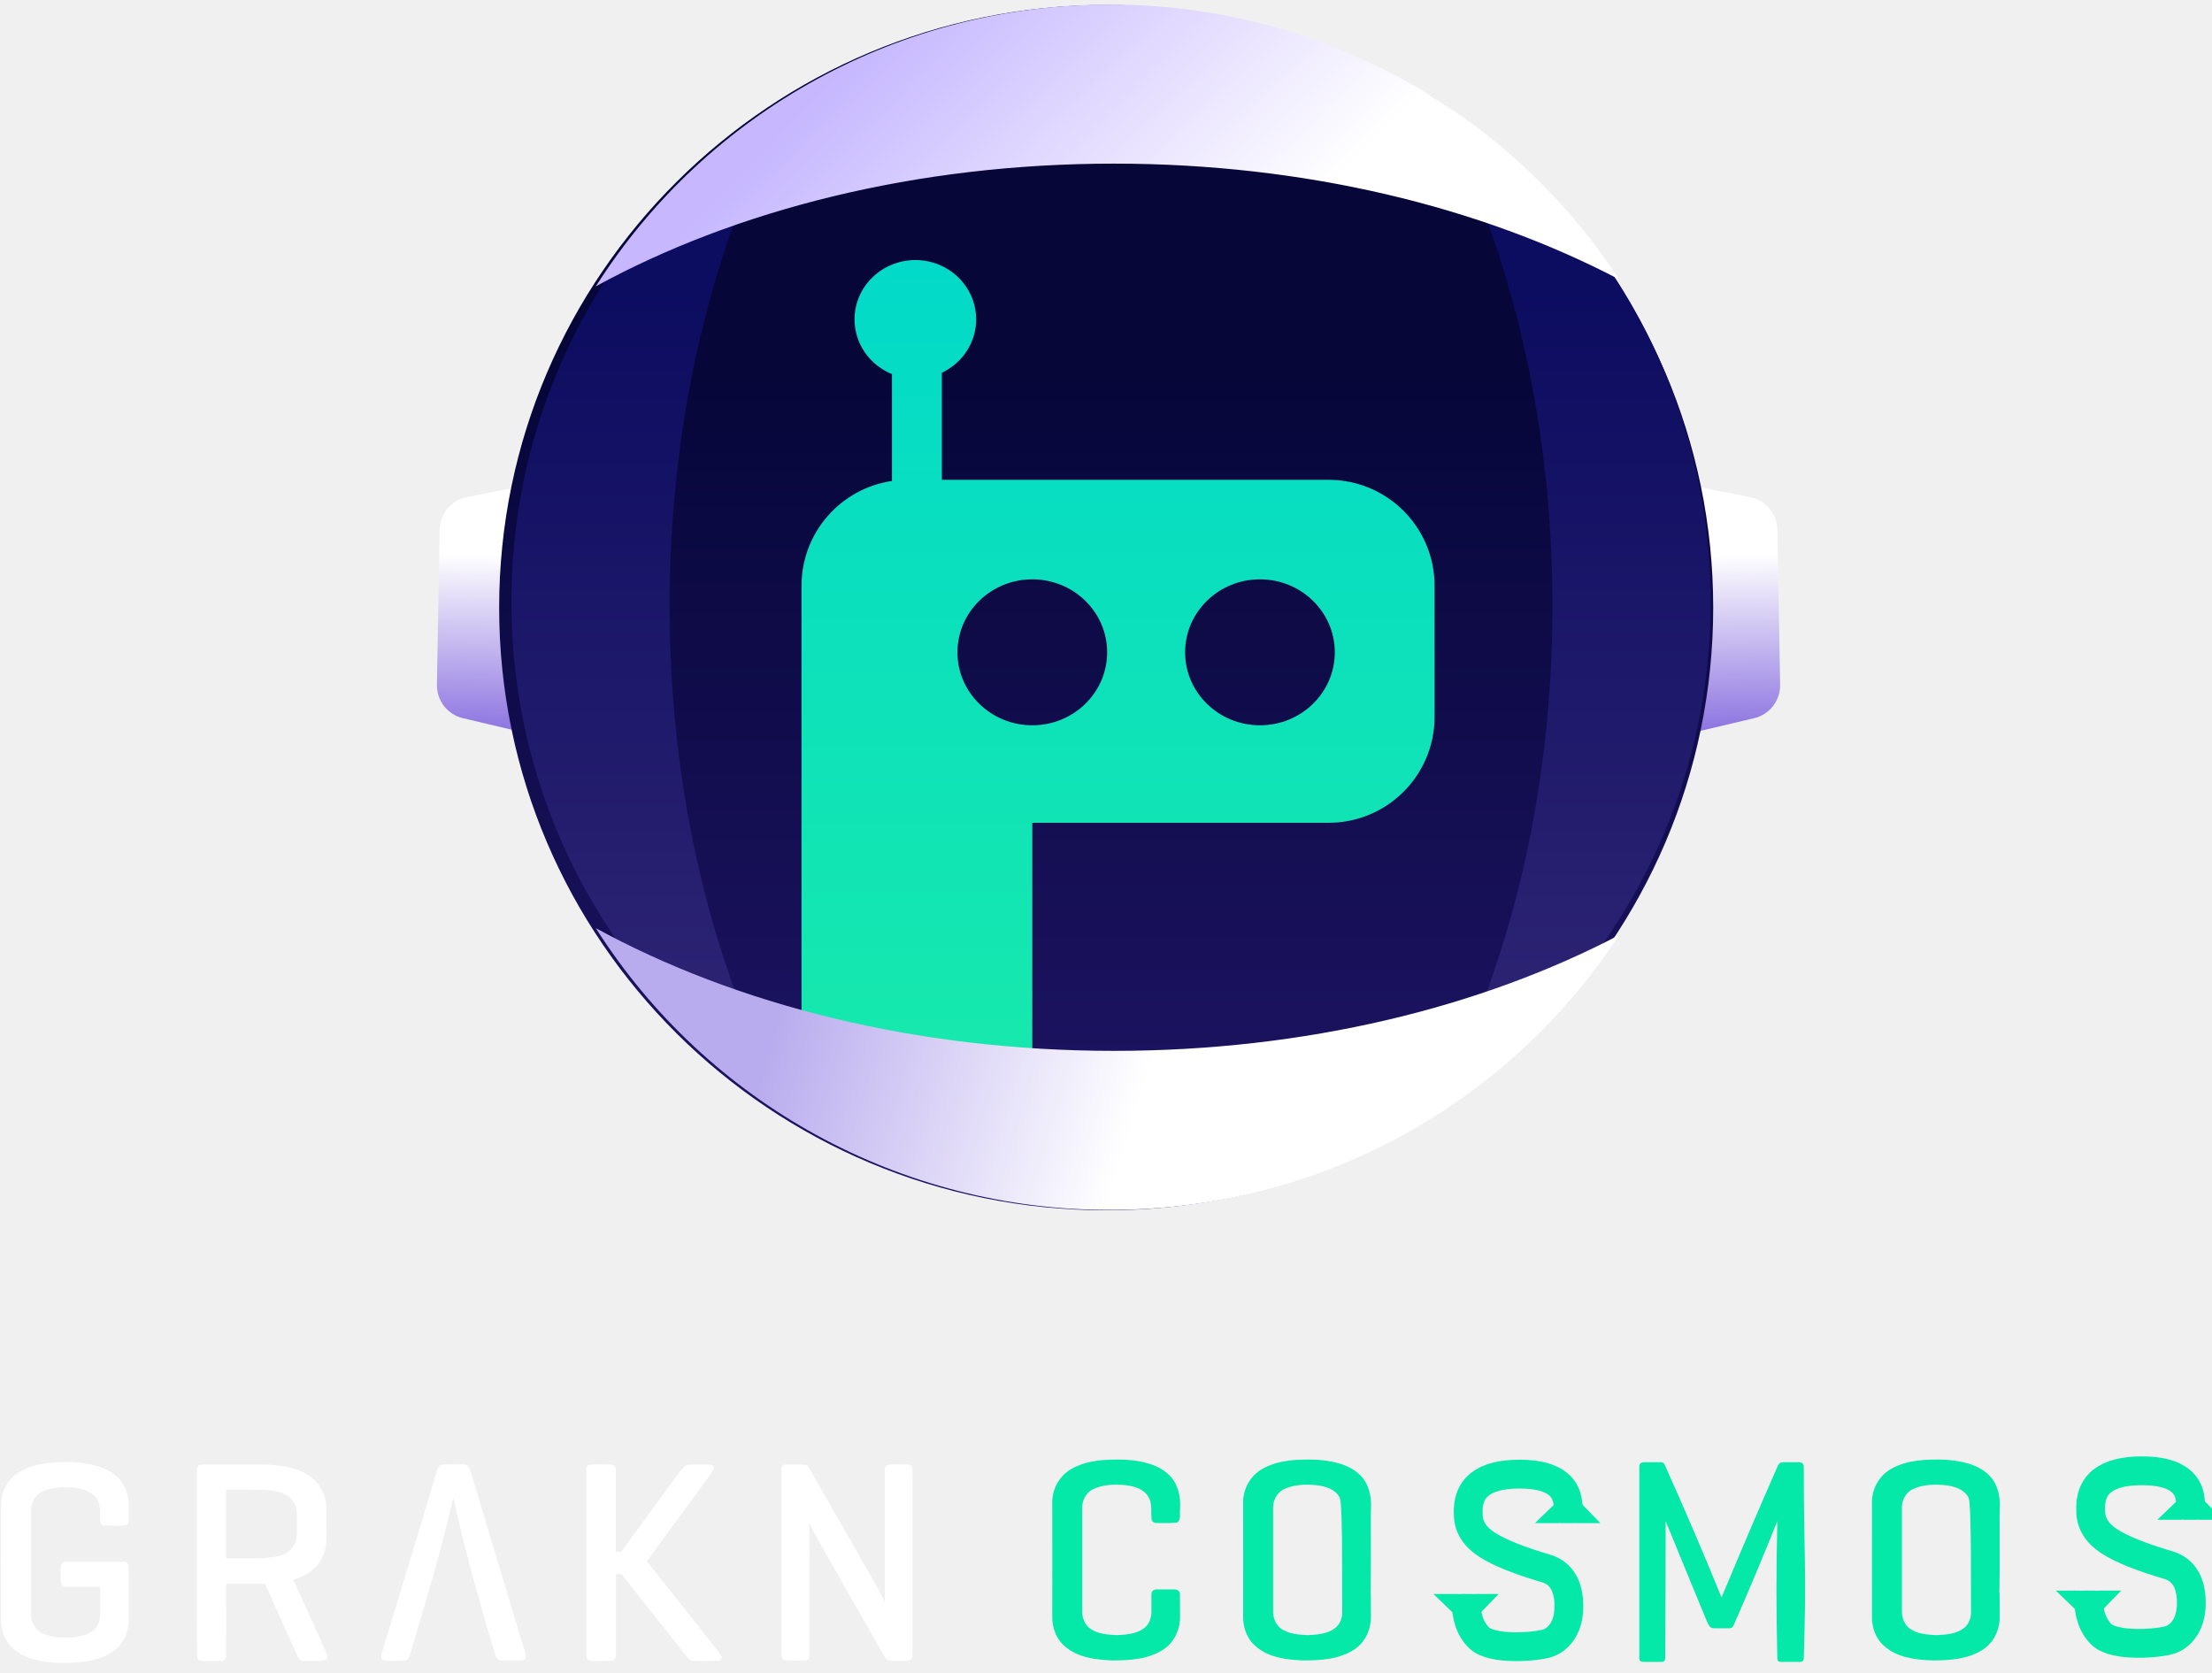
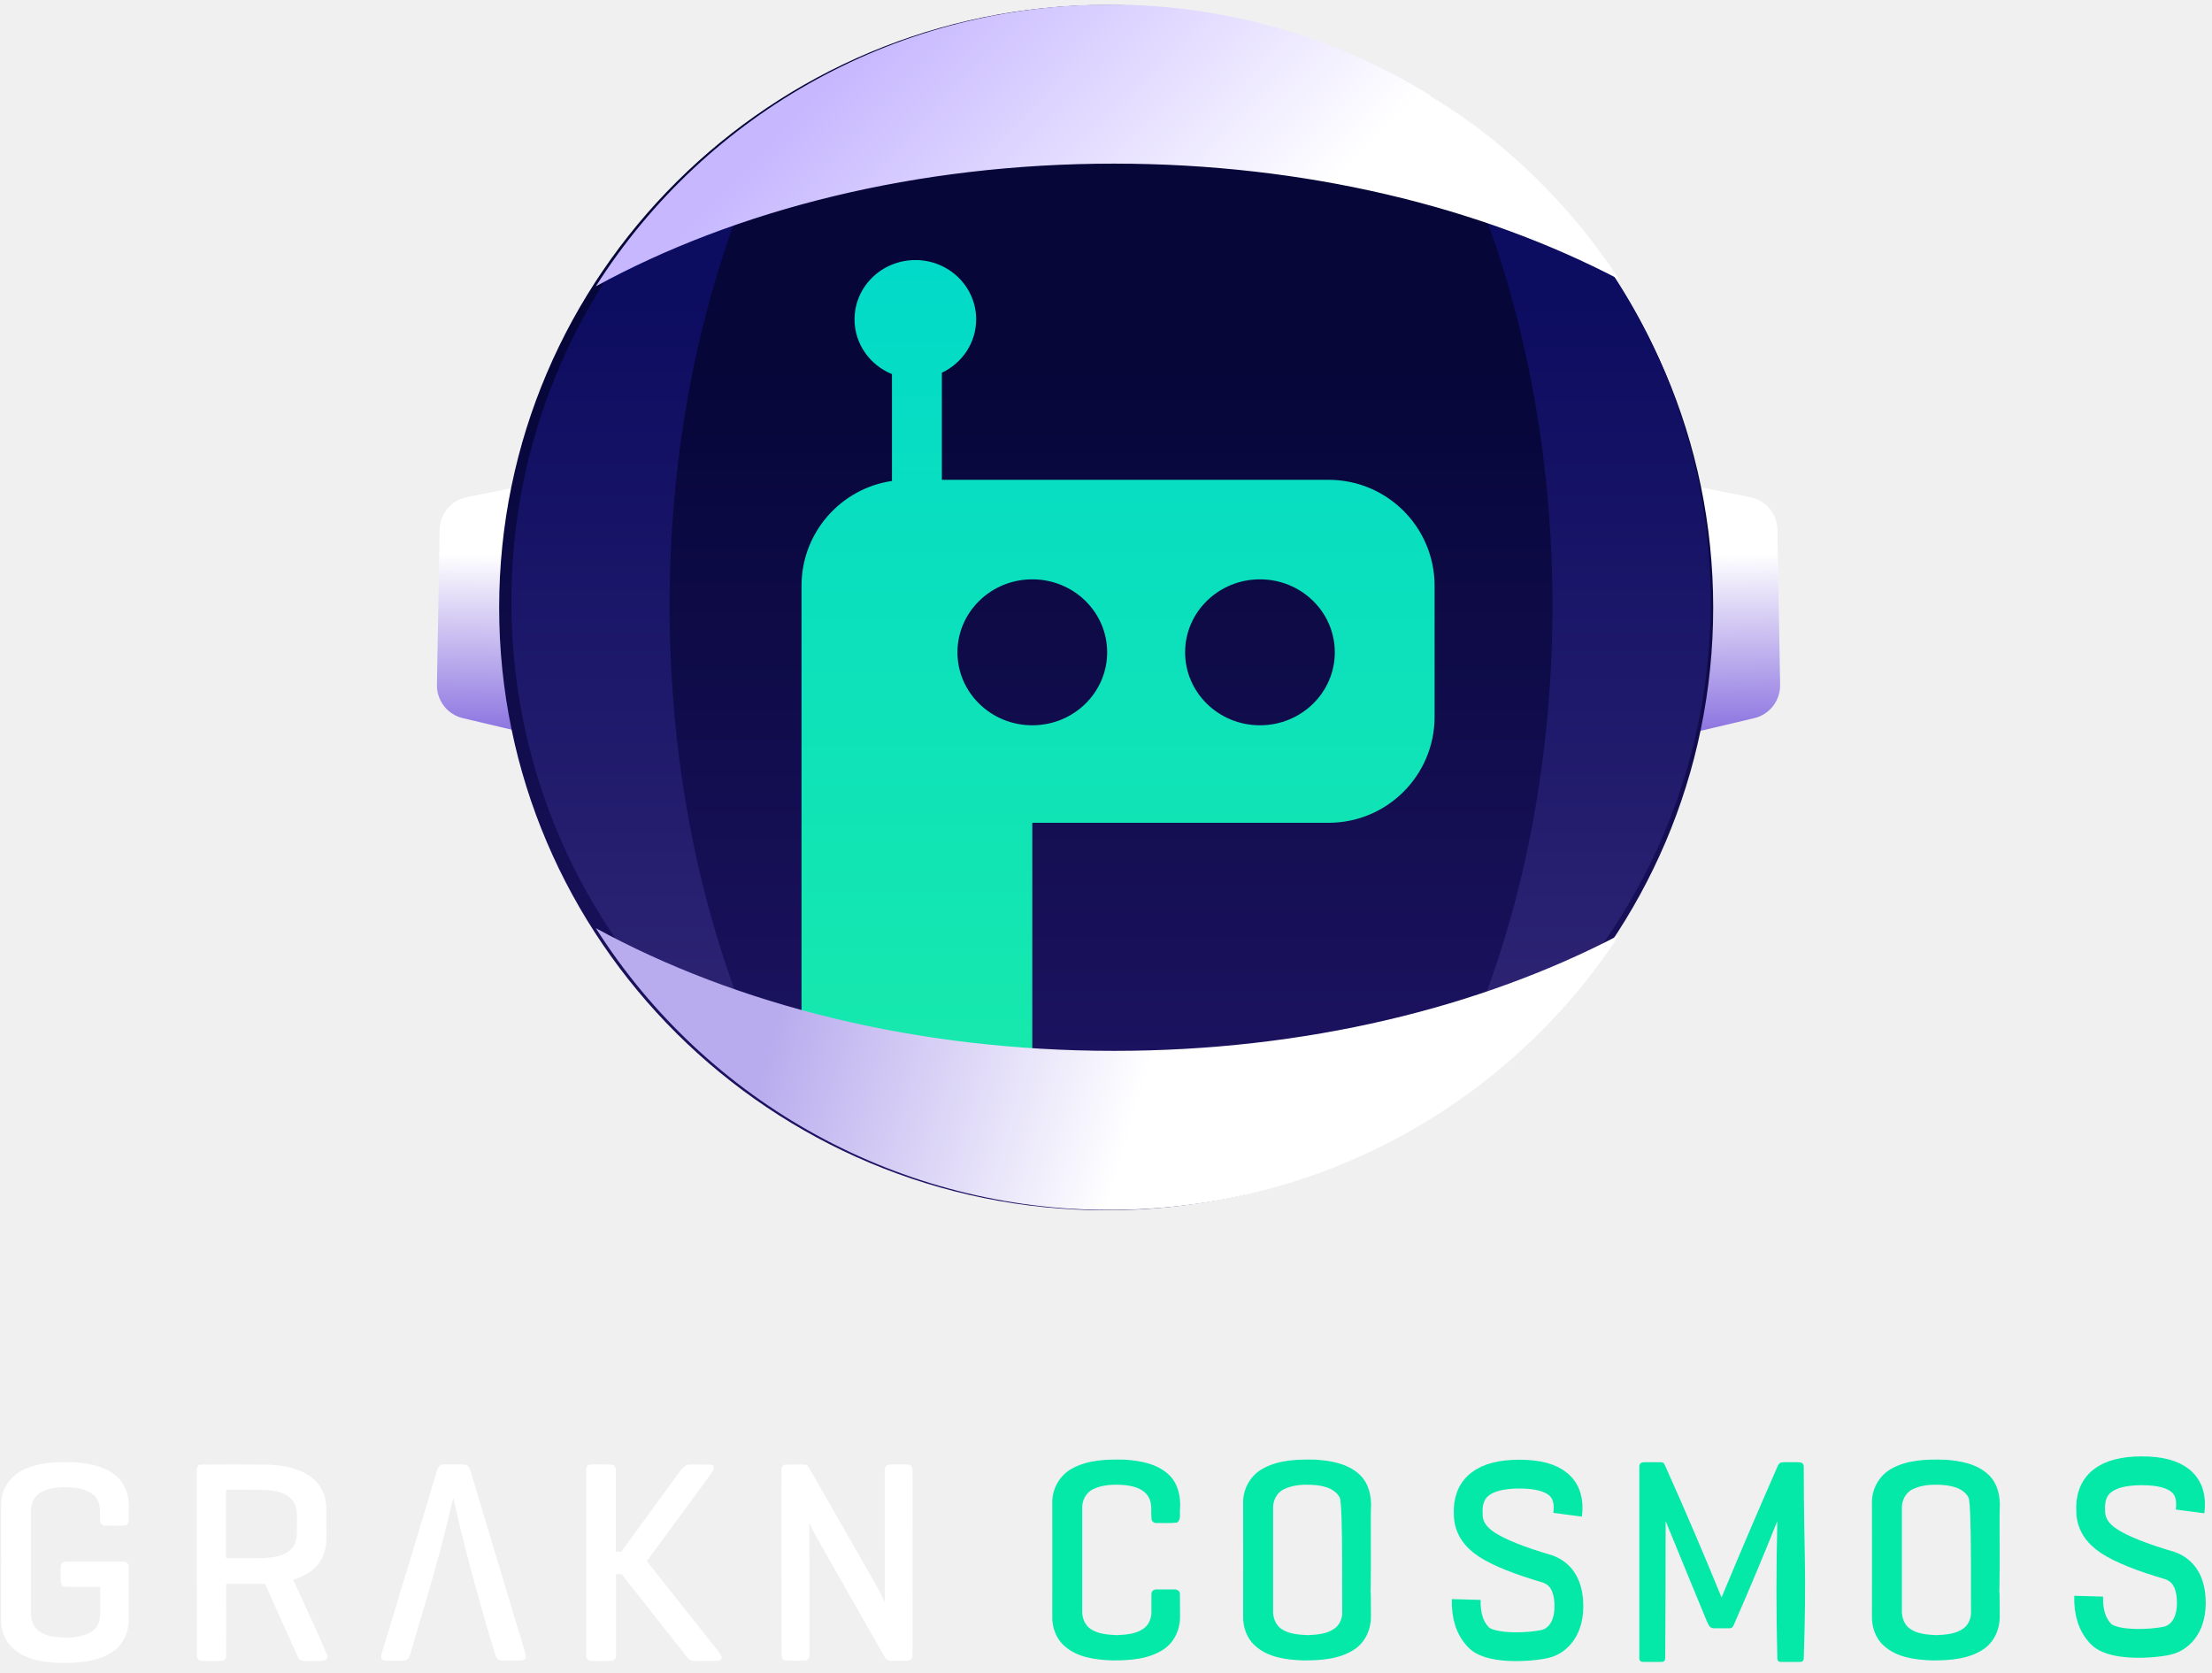
<svg xmlns="http://www.w3.org/2000/svg" width="197" height="149" viewBox="0 0 197 149">
  <defs>
    <linearGradient id="a" x1="32.197%" x2="89.656%" y1="81.075%" y2="81.075%">
      <stop offset="0%" stop-color="#FFF" />
      <stop offset="100%" stop-color="#8F77E1" />
    </linearGradient>
    <linearGradient id="b" x1="50%" x2="50%" y1="30.503%" y2="124.067%">
      <stop offset="0%" stop-color="#060639" />
      <stop offset="100%" stop-color="#291B78" />
    </linearGradient>
    <linearGradient id="c" x1="124.661%" x2="19.359%" y1="52.544%" y2="52.544%">
      <stop offset="0%" stop-color="#3C2E7C" />
      <stop offset="100%" stop-color="#0C0C60" />
    </linearGradient>
    <linearGradient id="d" x1="50%" x2="50%" y1="0%" y2="100%">
      <stop offset="0%" stop-color="#02DAC9" />
      <stop offset="100%" stop-color="#1AEBA8" />
    </linearGradient>
    <linearGradient id="e" x1="34.951%" x2="60.24%" y1="-4.351%" y2="25.128%">
      <stop offset="0%" stop-color="#C6B7FF" />
      <stop offset="100%" stop-color="#FFF" />
    </linearGradient>
    <linearGradient id="f" x1="18.72%" x2="52.514%" y1="19.057%" y2="7.236%">
      <stop offset="0%" stop-color="#B9ACEE" />
      <stop offset="100%" stop-color="#FFF" />
    </linearGradient>
  </defs>
  <g fill="none" fill-rule="evenodd">
    <g transform="translate(38)">
      <path fill="url(#a)" d="M104.126 44.86l13.814-.001c1.413 0 2.635.984 2.936 2.365l3.575 16.405-26.84.003 3.58-16.407a3.005 3.005 0 0 1 2.935-2.364z" transform="rotate(89 111.031 54.246)" />
      <path fill="url(#a)" d="M3.514 44.86l13.814-.001c1.413 0 2.635.984 2.936 2.365L23.84 63.63-3 63.632.579 47.225a3.005 3.005 0 0 1 2.935-2.364z" transform="scale(-1 1) rotate(89 0 43.643)" />
      <ellipse cx="60.516" cy="54.12" fill="url(#b)" rx="54.061" ry="53.677" />
      <path fill="url(#c)" d="M61.287 106.81h-.144a54.17 54.17 0 0 1 .144 0zm-1.064-.008l.08.001-.08-.001zM61.143 0c18.723 0 35.188 9.694 44.68 24.352-12.118-6.417-27.53-10.26-44.31-10.26-17.308 0-33.16 4.088-45.441 10.872C25.498 9.965 42.16 0 61.142 0z" transform="rotate(90 60.948 53.405)" />
      <path fill="url(#c)" d="M61.287 106.81h-.144a54.17 54.17 0 0 1 .144 0zm-1.064-.008l.08.001-.08-.001zM61.143 0c18.723 0 35.188 9.694 44.68 24.352-12.118-6.417-27.53-10.26-44.31-10.26-17.308 0-33.16 4.088-45.441 10.872C25.498 9.965 42.16 0 61.142 0z" transform="matrix(0 1 1 0 7.543 -7.543)" />
      <path fill="url(#d)" d="M43.52 23.163c2.992 0 5.417 2.365 5.417 5.281 0 2.092-1.247 3.9-3.055 4.755v9.537h34.444a9.438 9.438 0 0 1 9.438 9.438v11.673a9.438 9.438 0 0 1-9.438 9.437h-26.39v33.188L33.383 98.28V52.174c0-4.742 3.498-8.668 8.055-9.337v-9.516c-1.958-.796-3.333-2.68-3.333-4.877 0-2.916 2.425-5.28 5.416-5.28zM53.937 51.6c-3.681 0-6.666 2.91-6.666 6.5s2.985 6.5 6.666 6.5c3.681 0 6.666-2.91 6.666-6.5s-2.985-6.5-6.666-6.5zm20.275 0c-3.682 0-6.666 2.91-6.666 6.5s2.984 6.5 6.666 6.5c3.681 0 6.665-2.91 6.665-6.5s-2.984-6.5-6.665-6.5z" />
      <path fill="url(#e)" d="M60.977 107.763h-.147a55.553 55.553 0 0 1 .147 0zm-1.08-.007h.08-.08zM60.83.409a54.11 54.11 0 0 1 45.368 24.475c-12.304-6.449-27.954-10.31-44.992-10.31-17.574 0-33.671 4.108-46.141 10.927A54.112 54.112 0 0 1 60.83.409z" />
      <path fill="url(#f)" d="M60.977 107.763h-.147a55.553 55.553 0 0 1 .147 0zm-1.08-.007h.08-.08zM60.83.409a54.11 54.11 0 0 1 45.368 24.475c-12.304-6.449-27.954-10.31-44.992-10.31-17.574 0-33.671 4.108-46.141 10.927A54.112 54.112 0 0 1 60.83.409z" transform="matrix(1 0 0 -1 0 108.172)" />
    </g>
    <g fill="#FFF" fill-rule="nonzero">
      <path d="M1.794 131.065c1.445-.824 3.169-.87 4.788-.824 1.386.093 2.866.36 3.902 1.346.816.777 1.06 1.95.99 3.028-.058.406.164.963-.232 1.242-.606.07-1.223.023-1.83.023-.22.023-.454-.104-.477-.348-.07-.638.082-1.334-.245-1.926-.396-.743-1.27-.998-2.038-1.09-.979-.094-2.016-.082-2.913.347-.652.302-1.013 1.033-.978 1.74v9.167c0 .58.233 1.183.722 1.531.687.476 1.538.522 2.353.569.827-.047 1.736-.093 2.423-.615.443-.325.653-.87.664-1.404.012-.835 0-1.67 0-2.506-1.036-.012-2.073.011-3.11-.012-.268.012-.408-.278-.408-.51-.011-.453-.035-.905.012-1.346.012-.255.268-.395.5-.383h5.022c.244-.023.524.128.524.394.012 1.59 0 3.168.012 4.757 0 1.126-.513 2.263-1.468 2.89-1.328.881-2.994.986-4.555.986-1.503-.058-3.157-.255-4.31-1.323-.746-.661-1.084-1.694-1.049-2.669.012-3.41 0-6.81 0-10.21.035-1.16.688-2.286 1.701-2.854zM17.52 131.019c-.023-.256.106-.604.42-.569 1.946-.012 3.891-.012 5.837 0 1.374.046 2.842.278 3.96 1.137.804.603 1.27 1.566 1.317 2.553.023.974 0 1.949.011 2.923 0 .824-.233 1.671-.769 2.31-.547.672-1.362 1.078-2.178 1.334 1.025 2.274 2.097 4.525 3.075 6.822-.034.07-.093.209-.128.278-.454.22-.967.093-1.456.128-.361-.023-.874.116-1.048-.302-1.002-2.18-1.98-4.374-2.96-6.567-1.153-.011-2.306 0-3.46 0 0 2.147.013 4.293 0 6.451.024.244-.209.43-.442.418-.57 0-1.153.012-1.724 0-.291.023-.454-.278-.43-.534-.036-5.476-.024-10.93-.024-16.382zm2.61 1.67v6.103c1.107-.011 2.202.012 3.309-.011.932-.058 2.003-.174 2.62-.952.525-.684.35-1.6.385-2.401.024-.673-.011-1.428-.512-1.927-.63-.638-1.585-.765-2.447-.8-1.118-.023-2.236-.012-3.355-.012zM38.886 131.088c.07-.29.233-.661.594-.65.629-.011 1.258-.011 1.887 0 .291.012.454.302.524.557 1.561 5.187 3.122 10.361 4.683 15.548.094.348.257.684.245 1.056.023.243-.28.301-.466.301-.582 0-1.153.012-1.736 0-.268-.011-.442-.267-.5-.499a200.035 200.035 0 0 1-1.806-6.242c-.431-1.497-1.375-5.163-1.946-7.774-.559 2.39-.734 3.203-1.829 7.124-.5 1.799-.547 1.903-.92 3.156a472.935 472.935 0 0 1-1.13 3.818.597.597 0 0 1-.524.429c-.536.012-1.072.012-1.608 0-.175 0-.43-.105-.408-.313.012-.337.152-.65.245-.975 1.573-5.175 3.145-10.35 4.695-15.536zM52.294 130.578c.14-.163.385-.128.583-.14.547.012 1.106-.023 1.654.024.256.034.326.336.315.557v7.193h.477c1.748-2.402 3.507-4.792 5.254-7.193.21-.256.443-.557.804-.569.582-.012 1.176 0 1.77 0 .164-.023.327.023.42.174.035.22-.117.418-.221.603-1.923 2.611-3.821 5.222-5.744 7.82 1.76 2.217 3.507 4.433 5.266 6.649.466.65 1.072 1.218 1.433 1.937-.105.116-.175.325-.373.29-.687.012-1.386 0-2.073.012-.303.023-.548-.174-.711-.394-1.934-2.449-3.856-4.897-5.79-7.333h-.5v7.205c.023.22-.117.487-.362.51-.606.024-1.211.012-1.817.012-.291.023-.49-.255-.466-.522V131.39c0-.29-.047-.569.081-.812zM69.594 130.902c-.024-.232.163-.487.407-.452.583 0 1.165-.023 1.736.012.198.011.268.208.361.348 1.76 3.086 3.519 6.16 5.278 9.235.489.894 1.06 1.752 1.432 2.715-.023-3.945-.011-7.901-.011-11.846.011-.661.804-.44 1.235-.476.407.058 1.13-.208 1.234.372.012 5.557.012 11.115 0 16.673-.023.58-.733.417-1.118.44-.43-.057-1.037.175-1.316-.266-1.806-3.156-3.6-6.324-5.394-9.48-.466-.858-1.013-1.67-1.363-2.587.023 3.933 0 7.867.012 11.788.046.255-.152.546-.431.522-.536.012-1.084.012-1.62 0-.28.012-.466-.267-.43-.522-.012-5.488-.024-10.987-.012-16.476z" />
    </g>
    <path fill="#05E9A8" fill-rule="nonzero" d="M95.415 130.836c1.445-.824 3.169-.87 4.788-.824 1.386.093 2.866.36 3.903 1.346.815.778 1.06 1.95.99 3.029-.058.406.13.946-.266 1.224-.606.07-1.19.04-1.796.04-.221.023-.454-.104-.478-.348-.07-.638.082-1.334-.244-1.926-.396-.742-1.27-.998-2.039-1.09-.978-.093-2.015-.082-2.912.348-.653.301-1.014 1.032-.979 1.74v9.166c0 .58.233 1.183.722 1.532.688.475 1.538.522 2.354.568.827-.046 1.735-.093 2.423-.615.442-.325.652-.87.664-1.404.01-.682-.012-.646 0-1.662 0-.397.446-.397.489-.395h1.526c.245-.023.524.128.524.395.012 1.59 0 .467.012 2.057 0 1.125-.513 2.262-1.468 2.889-1.328.882-2.994.986-4.555.986-1.503-.058-3.157-.255-4.31-1.323-.746-.661-1.083-1.694-1.049-2.668.012-3.411 0-6.811 0-10.21.035-1.16.688-2.286 1.701-2.855zM112.415 130.836c1.445-.824 3.169-.87 4.788-.824 1.386.093 2.866.36 3.903 1.346.815.778 1.06 1.95.99 3.029-.058.406.13 9.946-.266 10.224-.606.07-1.19.04-1.796.04-.221.023-.454-.104-.478-.348-.07-.638.082-10.334-.244-10.926-.396-.742-1.27-.998-2.039-1.09-.978-.093-2.015-.082-2.912.348-.653.301-1.014 1.032-.979 1.74v9.166c0 .58.233 1.183.722 1.532.688.475 1.538.522 2.354.568.827-.046 1.735-.093 2.423-.615.442-.325.652-.87.664-1.404.01-.682-.012-.646 0-1.662 0-.397.446-.397.489-.395h1.526c.245-.023.524.128.524.395.012 1.59 0 .467.012 2.057 0 1.125-.513 2.262-1.468 2.889-1.328.882-2.994.986-4.555.986-1.503-.058-3.157-.255-4.31-1.323-.746-.661-1.083-1.694-1.049-2.668.012-3.411 0-6.811 0-10.21.035-1.16.688-2.286 1.701-2.855zM168.415 130.836c1.445-.824 3.169-.87 4.788-.824 1.386.093 2.866.36 3.903 1.346.815.778 1.06 1.95.99 3.029-.058.406.13 9.946-.266 10.224-.606.07-1.19.04-1.796.04-.221.023-.454-.104-.478-.348-.07-.638.082-10.334-.244-10.926-.396-.742-1.27-.998-2.039-1.09-.978-.093-2.015-.082-2.912.348-.653.301-1.014 1.032-.979 1.74v9.166c0 .58.233 1.183.722 1.532.688.475 1.538.522 2.354.568.827-.046 1.735-.093 2.423-.615.442-.325.652-.87.664-1.404.01-.682-.012-.646 0-1.662 0-.397.446-.397.489-.395h1.526c.245-.023.524.128.524.395.012 1.59 0 .467.012 2.057 0 1.125-.513 2.262-1.468 2.889-1.328.882-2.994.986-4.555.986-1.503-.058-3.157-.255-4.31-1.323-.746-.661-1.083-1.694-1.049-2.668.012-3.411 0-6.811 0-10.21.035-1.16.688-2.286 1.701-2.855z" />
    <path fill="#05E9A8" d="M145.998 147.692c.007.3.182.331.433.331h1.49c.229 0 .373-.056.383-.331.025-3.887.038-7.959.038-12.215 1.239 3.04 2.47 6.032 3.693 8.98.2.436.29.573.694.573h1.266c.338 0 .366-.198.534-.574a279.27 279.27 0 0 0 3.76-8.98 237.48 237.48 0 0 0 0 12.216c.007.255.122.331.327.331h1.478c.3 0 .539.033.55-.331.264-8.323 0-9.049 0-17.042-.012-.379-.236-.412-.55-.412h-1.23c-.325 0-.416.067-.575.412a655.778 655.778 0 0 0-4.968 11.632 372.52 372.52 0 0 0-4.979-11.632c-.127-.285-.16-.412-.421-.412h-1.49c-.265 0-.425.086-.433.412v17.042z" />
    <g stroke="#05E9A8">
      <path stroke-width="2.565" d="M139.614 134.916c.318-2.413-1.114-3.619-4.295-3.619-3.182 0-4.701 1.206-4.557 3.619.016 1.064.567 1.95 1.654 2.658 1.086.708 2.893 1.432 5.419 2.172 1.168.426 1.795 1.414 1.88 2.961.128 2.322-.983 3.337-1.88 3.648-.897.311-4.946.689-6.13-.497-.79-.791-1.164-1.922-1.123-3.393" />
-       <path stroke-width="1.35" d="M139.025 134.985h1.21l-.007.207a.23.23 0 0 1 .148-.207h.555l-.675-.696-.02.68h-1.21l.023-.634-.674.65h.494a.23.23 0 0 1 .148.214v.009l.008-.223zM129.978 142.644h1.21l-.006-.207a.23.23 0 0 0 .148.207h.555l-.675.696-.021-.68h-1.21l.024.634-.675-.65h.495a.23.23 0 0 0 .147-.214v-.009l.008.223z" />
    </g>
    <g stroke="#05E9A8">
      <path stroke-width="2.565" d="M195.048 134.619c.318-2.413-1.114-3.619-4.296-3.619-3.182 0-4.7 1.206-4.556 3.619.016 1.064.567 1.95 1.653 2.658 1.087.708 2.893 1.432 5.42 2.171 1.168.427 1.794 1.414 1.88 2.962.128 2.322-.984 3.337-1.88 3.648-.897.311-4.946.689-6.13-.498-.79-.79-1.165-1.921-1.124-3.392" />
-       <path stroke-width="1.35" d="M194.458 134.687h1.21l-.006.208a.23.23 0 0 1 .148-.208h.555l-.675-.695-.021.68h-1.21l.024-.634-.675.65h.495a.23.23 0 0 1 .147.214v.009l.008-.224zM185.412 142.347h1.21l-.006-.207a.23.23 0 0 0 .147.207h.555l-.674.696-.021-.68h-1.21l.023.634-.674-.65h.494a.23.23 0 0 0 .148-.214v-.009l.008.223z" />
    </g>
  </g>
</svg>
